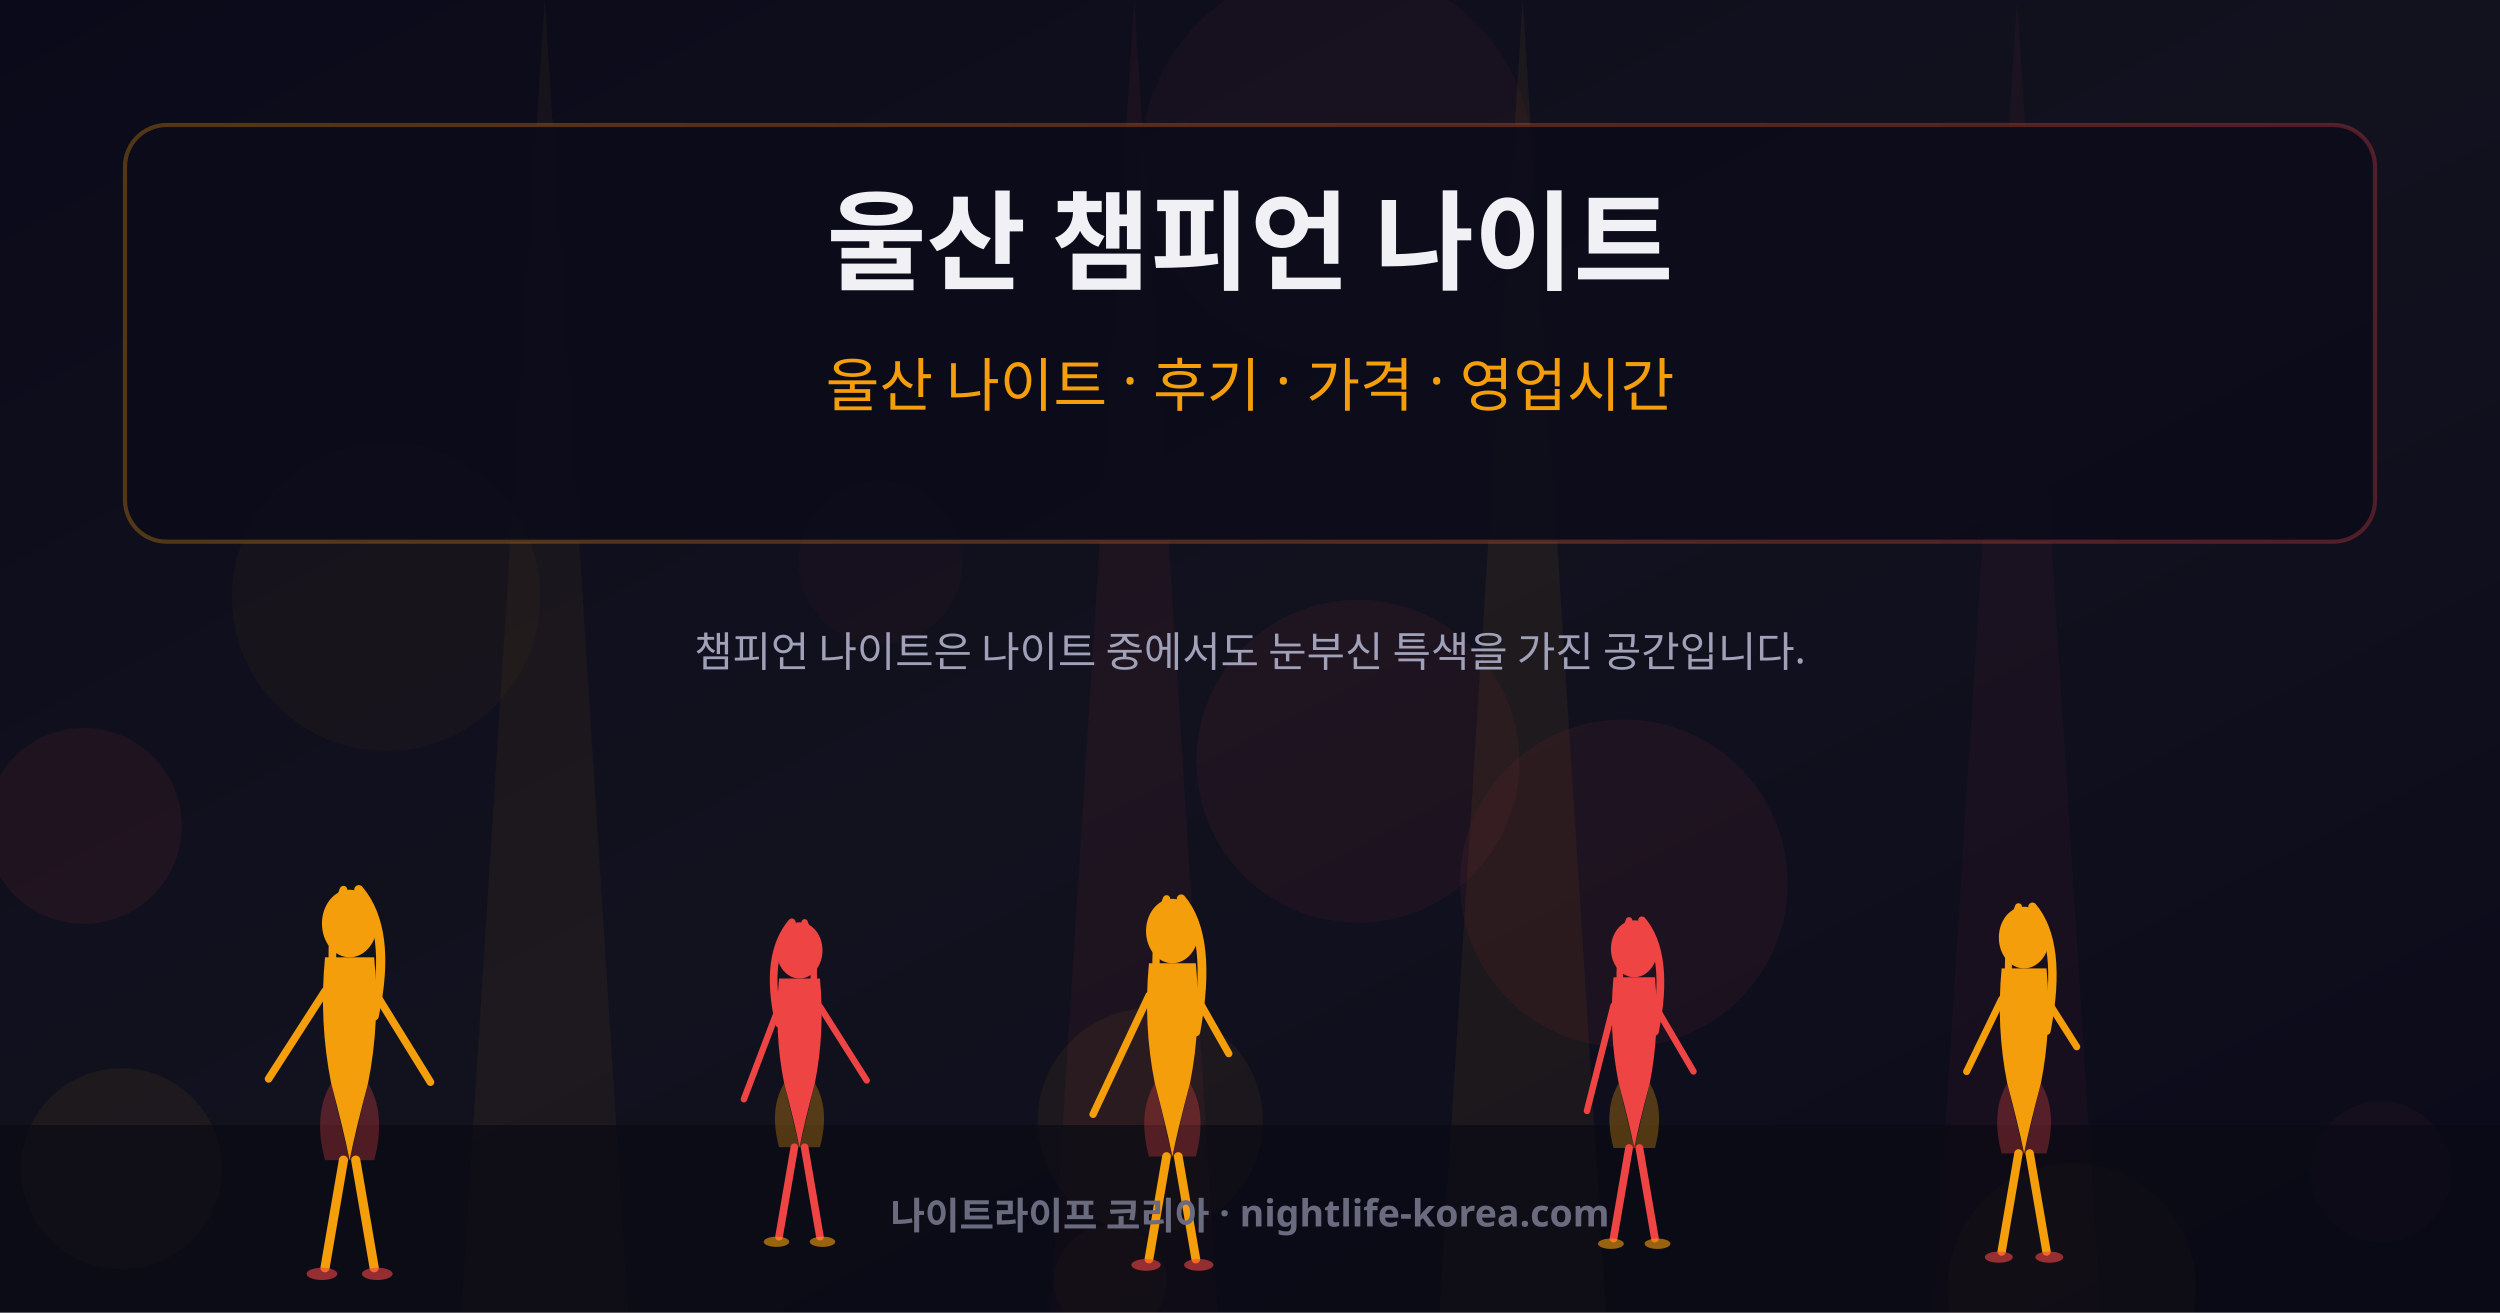
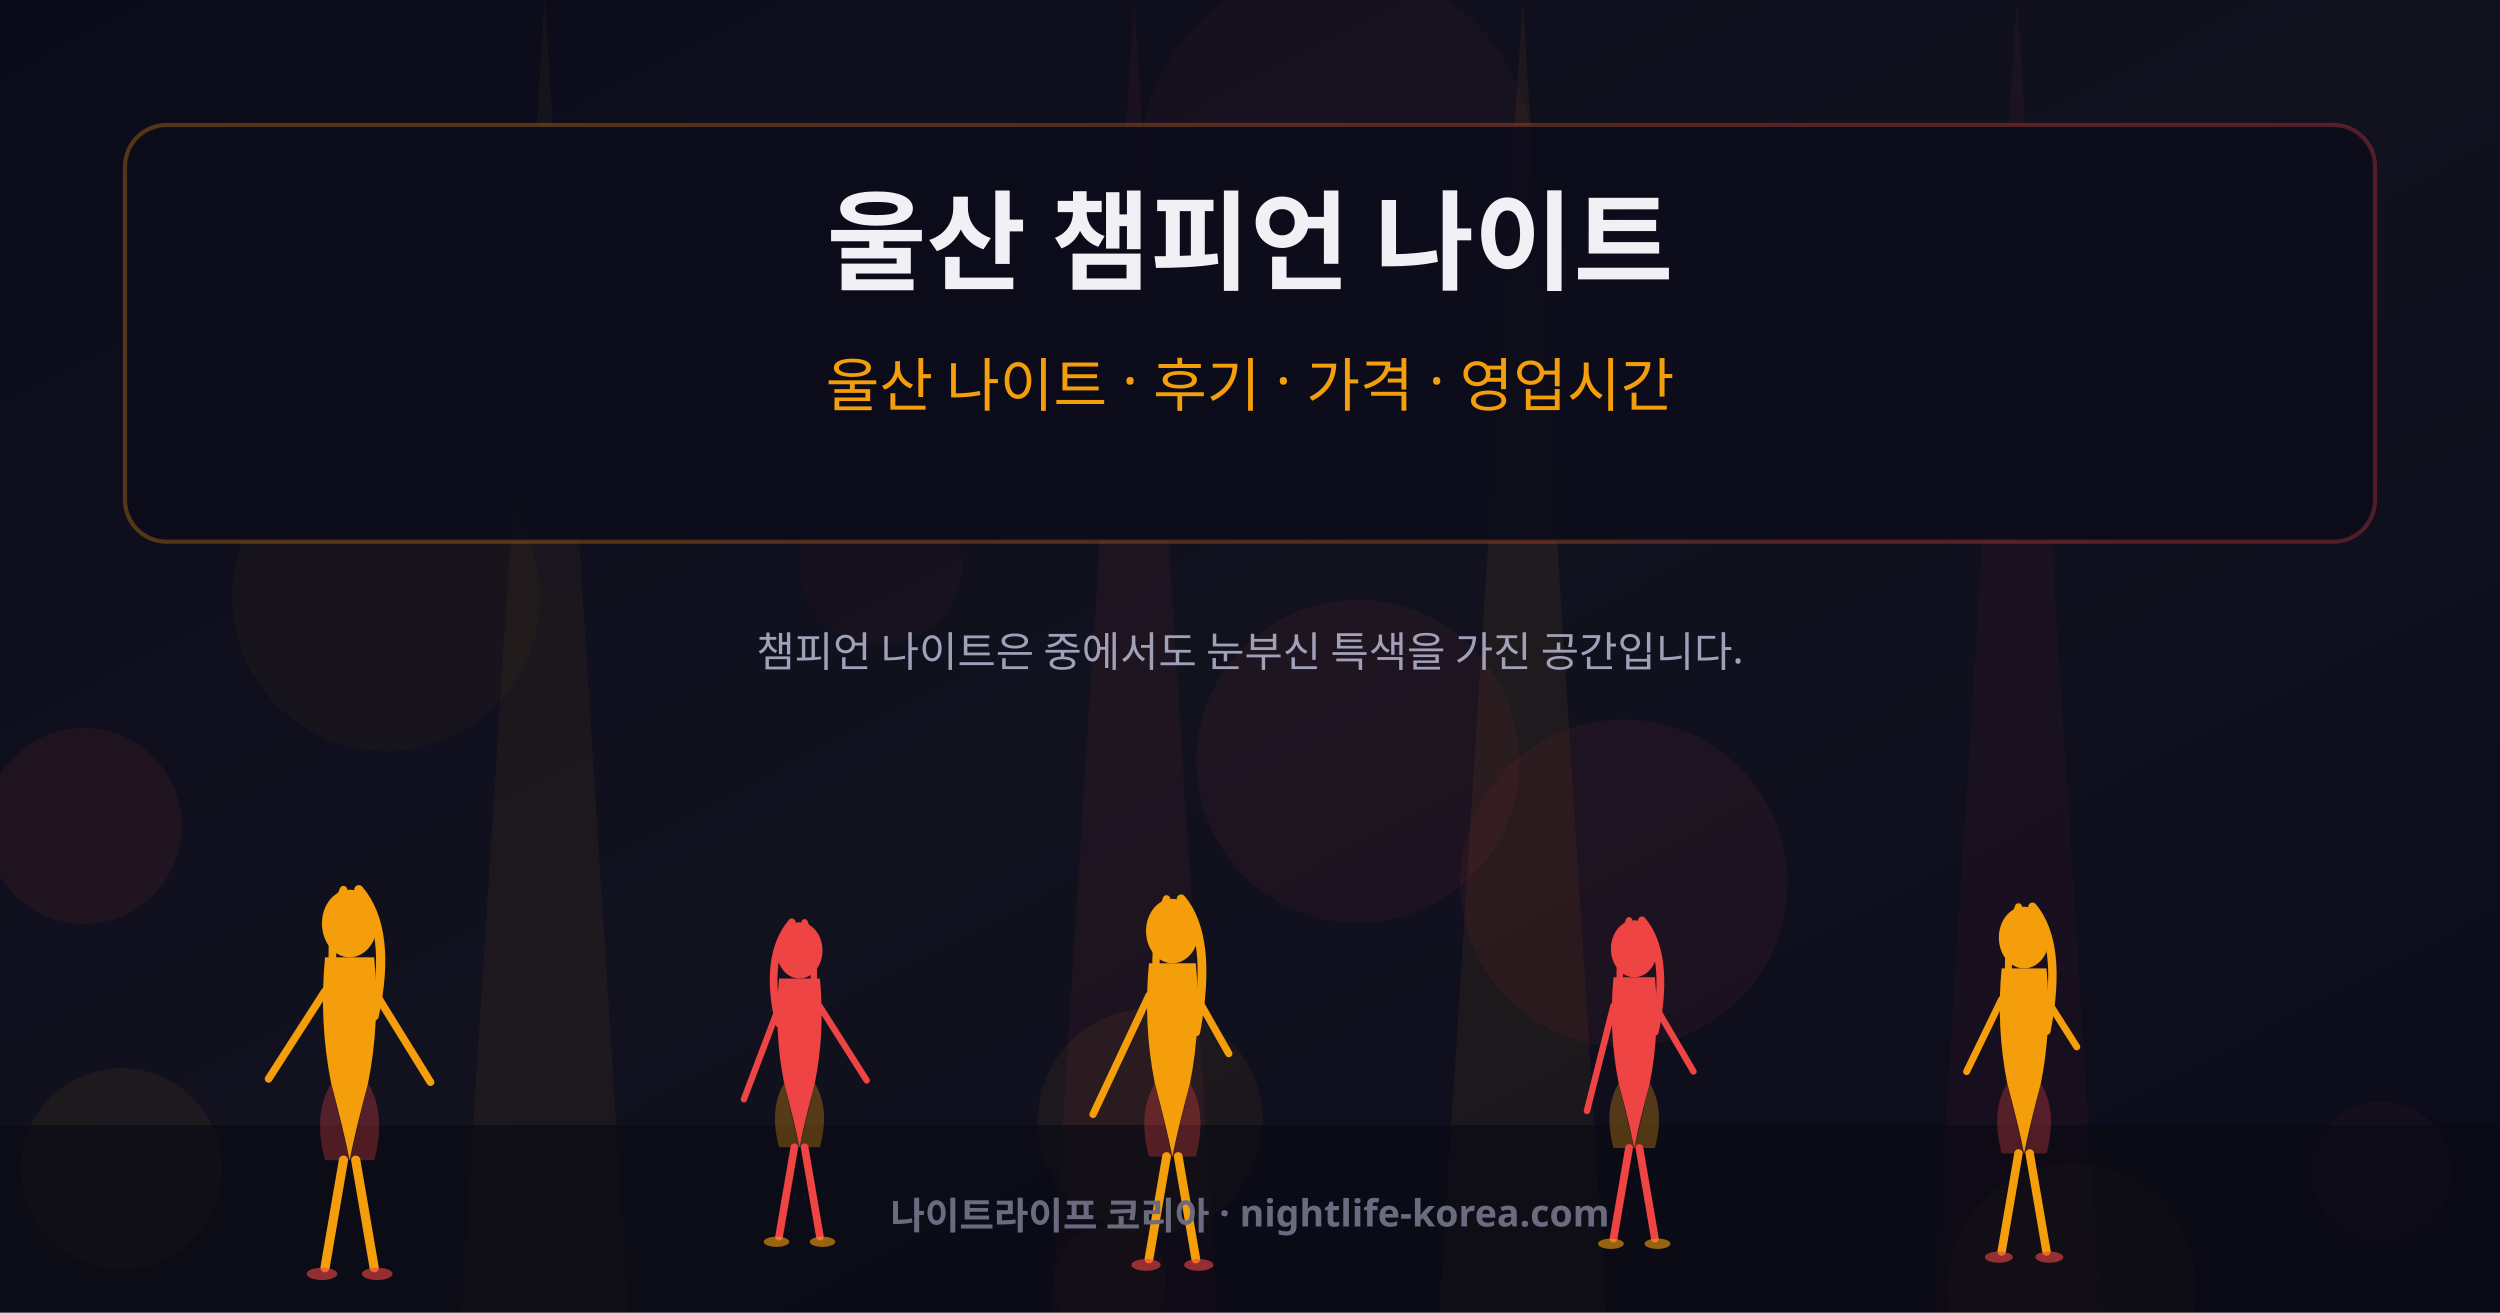
<svg xmlns="http://www.w3.org/2000/svg" viewBox="0 0 1200 630" width="1200" height="630">
  <defs>
    <linearGradient id="ogbg" x1="0%" y1="0%" x2="100%" y2="100%">
      <stop offset="0%" style="stop-color:#0a0a1a" />
      <stop offset="50%" style="stop-color:#12121f" />
      <stop offset="100%" style="stop-color:#0a0a1a" />
    </linearGradient>
    <linearGradient id="ogtxt" x1="0%" y1="0%" x2="100%" y2="0%">
      <stop offset="0%" style="stop-color:#f59e0b" />
      <stop offset="100%" style="stop-color:#ef4444" />
    </linearGradient>
  </defs>
  <rect width="1200" height="630" fill="url(#ogbg)" />
  <polygon points="261.464,0 221.464,630 301.464,630" fill="#f59e0b" opacity="0.051" />
  <polygon points="544.431,0 504.431,630 584.431,630" fill="#ef4444" opacity="0.062" />
  <polygon points="730.912,0 690.912,630 770.912,630" fill="#f59e0b" opacity="0.066" />
  <polygon points="968.181,0 928.181,630 1008.181,630" fill="#ef4444" opacity="0.048" />
  <circle cx="779.476" cy="423.948" r="78.616" fill="#ef4444" opacity="0.064" />
  <circle cx="422.651" cy="270.02" r="39.156" fill="#ef4444" opacity="0.039" />
  <circle cx="552.147" cy="538.065" r="54.04" fill="#f59e0b" opacity="0.062" />
  <circle cx="185.308" cy="286.441" r="73.941" fill="#f59e0b" opacity="0.033" />
  <circle cx="834.126" cy="176.242" r="63.186" fill="#ef4444" opacity="0.053" />
  <circle cx="651.785" cy="365.478" r="77.458" fill="#ef4444" opacity="0.062" />
  <circle cx="994.429" cy="617.976" r="59.519" fill="#f59e0b" opacity="0.06" />
  <circle cx="532.99" cy="615.075" r="26.932" fill="#f59e0b" opacity="0.07" />
  <circle cx="641.701" cy="77.563" r="94.16" fill="#ef4444" opacity="0.043" />
  <circle cx="40.254" cy="396.43" r="46.986" fill="#ef4444" opacity="0.077" />
  <circle cx="58.26" cy="560.974" r="48.185" fill="#f59e0b" opacity="0.062" />
  <circle cx="1142.893" cy="562.44" r="33.687" fill="#ef4444" opacity="0.041" />
  <rect x="0" y="540" width="1200" height="90" fill="#0a0a14" opacity="0.7" />
  <g transform="translate(167.8088,520) scale(1.475132)">
    <ellipse cx="0" cy="-52" rx="9" ry="11" fill="#f59e0b" />
    <path d="M3,-63 Q14,-50 8,-21.917" stroke="#f59e0b" stroke-width="3" fill="none" stroke-linecap="round" />
    <path d="M-2,-63 Q-8,-48 -4,-24.917" stroke="#f59e0b" stroke-width="2.5" fill="none" stroke-linecap="round" />
    <path d="M-8,-41 Q-10,-20 -6,0 Q-2,15 0,25 Q2,15 6,0 Q10,-20 8,-41 Z" fill="#f59e0b" />
    <path d="M-6,0 Q-12,10 -8,25 L0,25 Z" fill="#ef4444" opacity="0.3" />
    <path d="M6,0 Q12,10 8,25 L0,25 Z" fill="#ef4444" opacity="0.3" />
    <line x1="-2" y1="25" x2="-8" y2="60" stroke="#f59e0b" stroke-width="3" stroke-linecap="round" />
    <line x1="2" y1="25" x2="8" y2="60" stroke="#f59e0b" stroke-width="3" stroke-linecap="round" />
    <ellipse cx="-9" cy="62" rx="5" ry="2" fill="#ef4444" opacity="0.6" />
    <ellipse cx="9" cy="62" rx="5" ry="2" fill="#ef4444" opacity="0.6" />
    <line x1="-8" y1="-30" x2="-26.364" y2="-1.461" stroke="#f59e0b" stroke-width="2.5" stroke-linecap="round" />
    <line x1="8" y1="-30" x2="26.306" y2="-0.388" stroke="#f59e0b" stroke-width="2.5" stroke-linecap="round" />
  </g>
  <g transform="translate(383.7553,520) scale(1.226771)">
    <ellipse cx="0" cy="-52" rx="9" ry="11" fill="#ef4444" />
    <path d="M-3,-63 Q-14,-50 -8,-23.324" stroke="#ef4444" stroke-width="3" fill="none" stroke-linecap="round" />
    <path d="M2,-63 Q8,-48 4,-26.324" stroke="#ef4444" stroke-width="2.5" fill="none" stroke-linecap="round" />
    <path d="M-8,-41 Q-10,-20 -6,0 Q-2,15 0,25 Q2,15 6,0 Q10,-20 8,-41 Z" fill="#ef4444" />
    <path d="M-6,0 Q-12,10 -8,25 L0,25 Z" fill="#f59e0b" opacity="0.3" />
    <path d="M6,0 Q12,10 8,25 L0,25 Z" fill="#f59e0b" opacity="0.3" />
    <line x1="-2" y1="25" x2="-8" y2="60" stroke="#ef4444" stroke-width="3" stroke-linecap="round" />
    <line x1="2" y1="25" x2="8" y2="60" stroke="#ef4444" stroke-width="3" stroke-linecap="round" />
    <ellipse cx="-9" cy="62" rx="5" ry="2" fill="#f59e0b" opacity="0.6" />
    <ellipse cx="9" cy="62" rx="5" ry="2" fill="#f59e0b" opacity="0.6" />
    <line x1="-8" y1="-30" x2="-21.752" y2="6.231" stroke="#ef4444" stroke-width="2.5" stroke-linecap="round" />
    <line x1="8" y1="-30" x2="26.293" y2="-1.131" stroke="#ef4444" stroke-width="2.5" stroke-linecap="round" />
  </g>
  <g transform="translate(562.7471,520) scale(1.405769)">
    <ellipse cx="0" cy="-52" rx="9" ry="11" fill="#f59e0b" />
    <path d="M3,-63 Q14,-50 8,-17.552" stroke="#f59e0b" stroke-width="3" fill="none" stroke-linecap="round" />
    <path d="M-2,-63 Q-8,-48 -4,-20.552" stroke="#f59e0b" stroke-width="2.5" fill="none" stroke-linecap="round" />
    <path d="M-8,-41 Q-10,-20 -6,0 Q-2,15 0,25 Q2,15 6,0 Q10,-20 8,-41 Z" fill="#f59e0b" />
    <path d="M-6,0 Q-12,10 -8,25 L0,25 Z" fill="#ef4444" opacity="0.3" />
    <path d="M6,0 Q12,10 8,25 L0,25 Z" fill="#ef4444" opacity="0.3" />
    <line x1="-2" y1="25" x2="-8" y2="60" stroke="#f59e0b" stroke-width="3" stroke-linecap="round" />
    <line x1="2" y1="25" x2="8" y2="60" stroke="#f59e0b" stroke-width="3" stroke-linecap="round" />
    <ellipse cx="-9" cy="62" rx="5" ry="2" fill="#ef4444" opacity="0.6" />
    <ellipse cx="9" cy="62" rx="5" ry="2" fill="#ef4444" opacity="0.6" />
    <line x1="-8" y1="-30" x2="-27.087" y2="10.585" stroke="#f59e0b" stroke-width="2.5" stroke-linecap="round" />
    <line x1="8" y1="-30" x2="19.248" y2="-10.156" stroke="#f59e0b" stroke-width="2.5" stroke-linecap="round" />
  </g>
  <g transform="translate(784.4258,520) scale(1.241852)">
    <ellipse cx="0" cy="-52" rx="9" ry="11" fill="#ef4444" />
    <path d="M3,-63 Q14,-50 8,-19.973" stroke="#ef4444" stroke-width="3" fill="none" stroke-linecap="round" />
    <path d="M-2,-63 Q-8,-48 -4,-22.973" stroke="#ef4444" stroke-width="2.5" fill="none" stroke-linecap="round" />
    <path d="M-8,-41 Q-10,-20 -6,0 Q-2,15 0,25 Q2,15 6,0 Q10,-20 8,-41 Z" fill="#ef4444" />
    <path d="M-6,0 Q-12,10 -8,25 L0,25 Z" fill="#f59e0b" opacity="0.3" />
    <path d="M6,0 Q12,10 8,25 L0,25 Z" fill="#f59e0b" opacity="0.3" />
    <line x1="-2" y1="25" x2="-8" y2="60" stroke="#ef4444" stroke-width="3" stroke-linecap="round" />
    <line x1="2" y1="25" x2="8" y2="60" stroke="#ef4444" stroke-width="3" stroke-linecap="round" />
    <ellipse cx="-9" cy="62" rx="5" ry="2" fill="#f59e0b" opacity="0.6" />
    <ellipse cx="9" cy="62" rx="5" ry="2" fill="#f59e0b" opacity="0.6" />
    <line x1="-8" y1="-30" x2="-18.268" y2="10.658" stroke="#ef4444" stroke-width="2.5" stroke-linecap="round" />
    <line x1="8" y1="-30" x2="22.894" y2="-4.599" stroke="#ef4444" stroke-width="2.5" stroke-linecap="round" />
  </g>
  <g transform="translate(971.5539,520) scale(1.345529)">
    <ellipse cx="0" cy="-52" rx="9" ry="11" fill="#f59e0b" />
    <path d="M3,-63 Q14,-50 8,-18.749" stroke="#f59e0b" stroke-width="3" fill="none" stroke-linecap="round" />
    <path d="M-2,-63 Q-8,-48 -4,-21.749" stroke="#f59e0b" stroke-width="2.5" fill="none" stroke-linecap="round" />
    <path d="M-8,-41 Q-10,-20 -6,0 Q-2,15 0,25 Q2,15 6,0 Q10,-20 8,-41 Z" fill="#f59e0b" />
    <path d="M-6,0 Q-12,10 -8,25 L0,25 Z" fill="#ef4444" opacity="0.3" />
    <path d="M6,0 Q12,10 8,25 L0,25 Z" fill="#ef4444" opacity="0.3" />
    <line x1="-2" y1="25" x2="-8" y2="60" stroke="#f59e0b" stroke-width="3" stroke-linecap="round" />
    <line x1="2" y1="25" x2="8" y2="60" stroke="#f59e0b" stroke-width="3" stroke-linecap="round" />
    <ellipse cx="-9" cy="62" rx="5" ry="2" fill="#ef4444" opacity="0.6" />
    <ellipse cx="9" cy="62" rx="5" ry="2" fill="#ef4444" opacity="0.6" />
    <line x1="-8" y1="-30" x2="-20.497" y2="-4.196" stroke="#f59e0b" stroke-width="2.5" stroke-linecap="round" />
    <line x1="8" y1="-30" x2="18.787" y2="-13.03" stroke="#f59e0b" stroke-width="2.5" stroke-linecap="round" />
  </g>
  <rect x="60" y="60" width="1080" height="200" rx="20" fill="#0a0a1a" opacity="0.85" />
  <rect x="60" y="60" width="1080" height="200" rx="20" fill="none" stroke="url(#ogtxt)" stroke-width="2" opacity="0.3" />
  <text x="600" y="135" text-anchor="middle" font-family="'Noto Sans KR',sans-serif" font-size="52" font-weight="800" fill="#f0f0f5">울산 챔피언 나이트</text>
  <text x="600" y="195" text-anchor="middle" font-family="'Noto Sans KR',sans-serif" font-size="28" font-weight="500" fill="#f59e0b">울산 나이트 · 후기 · 가격 · 영업시간</text>
  <rect x="60" y="290" width="auto" height="40" rx="20" fill="#f59e0b" opacity="0.15" />
-   <text x="600" y="320" text-anchor="middle" font-family="'Noto Sans KR',sans-serif" font-size="20" fill="#a0a0b8">챔피언 나이트은 나이트 중에서도 눈부신 특색을 가진 공간입니다.</text>
+   <text x="600" y="320" text-anchor="middle" font-family="'Noto Sans KR',sans-serif" font-size="20" fill="#a0a0b8">챔피언 나이트은 중에서도 눈부신 특색을 가진 공간입니다.</text>
  <text x="600" y="590" text-anchor="middle" font-family="'Noto Sans KR',sans-serif" font-size="18" font-weight="600" fill="#6b6b80">나이트라이프 코리아 · nightlife-korea.com</text>
</svg>
